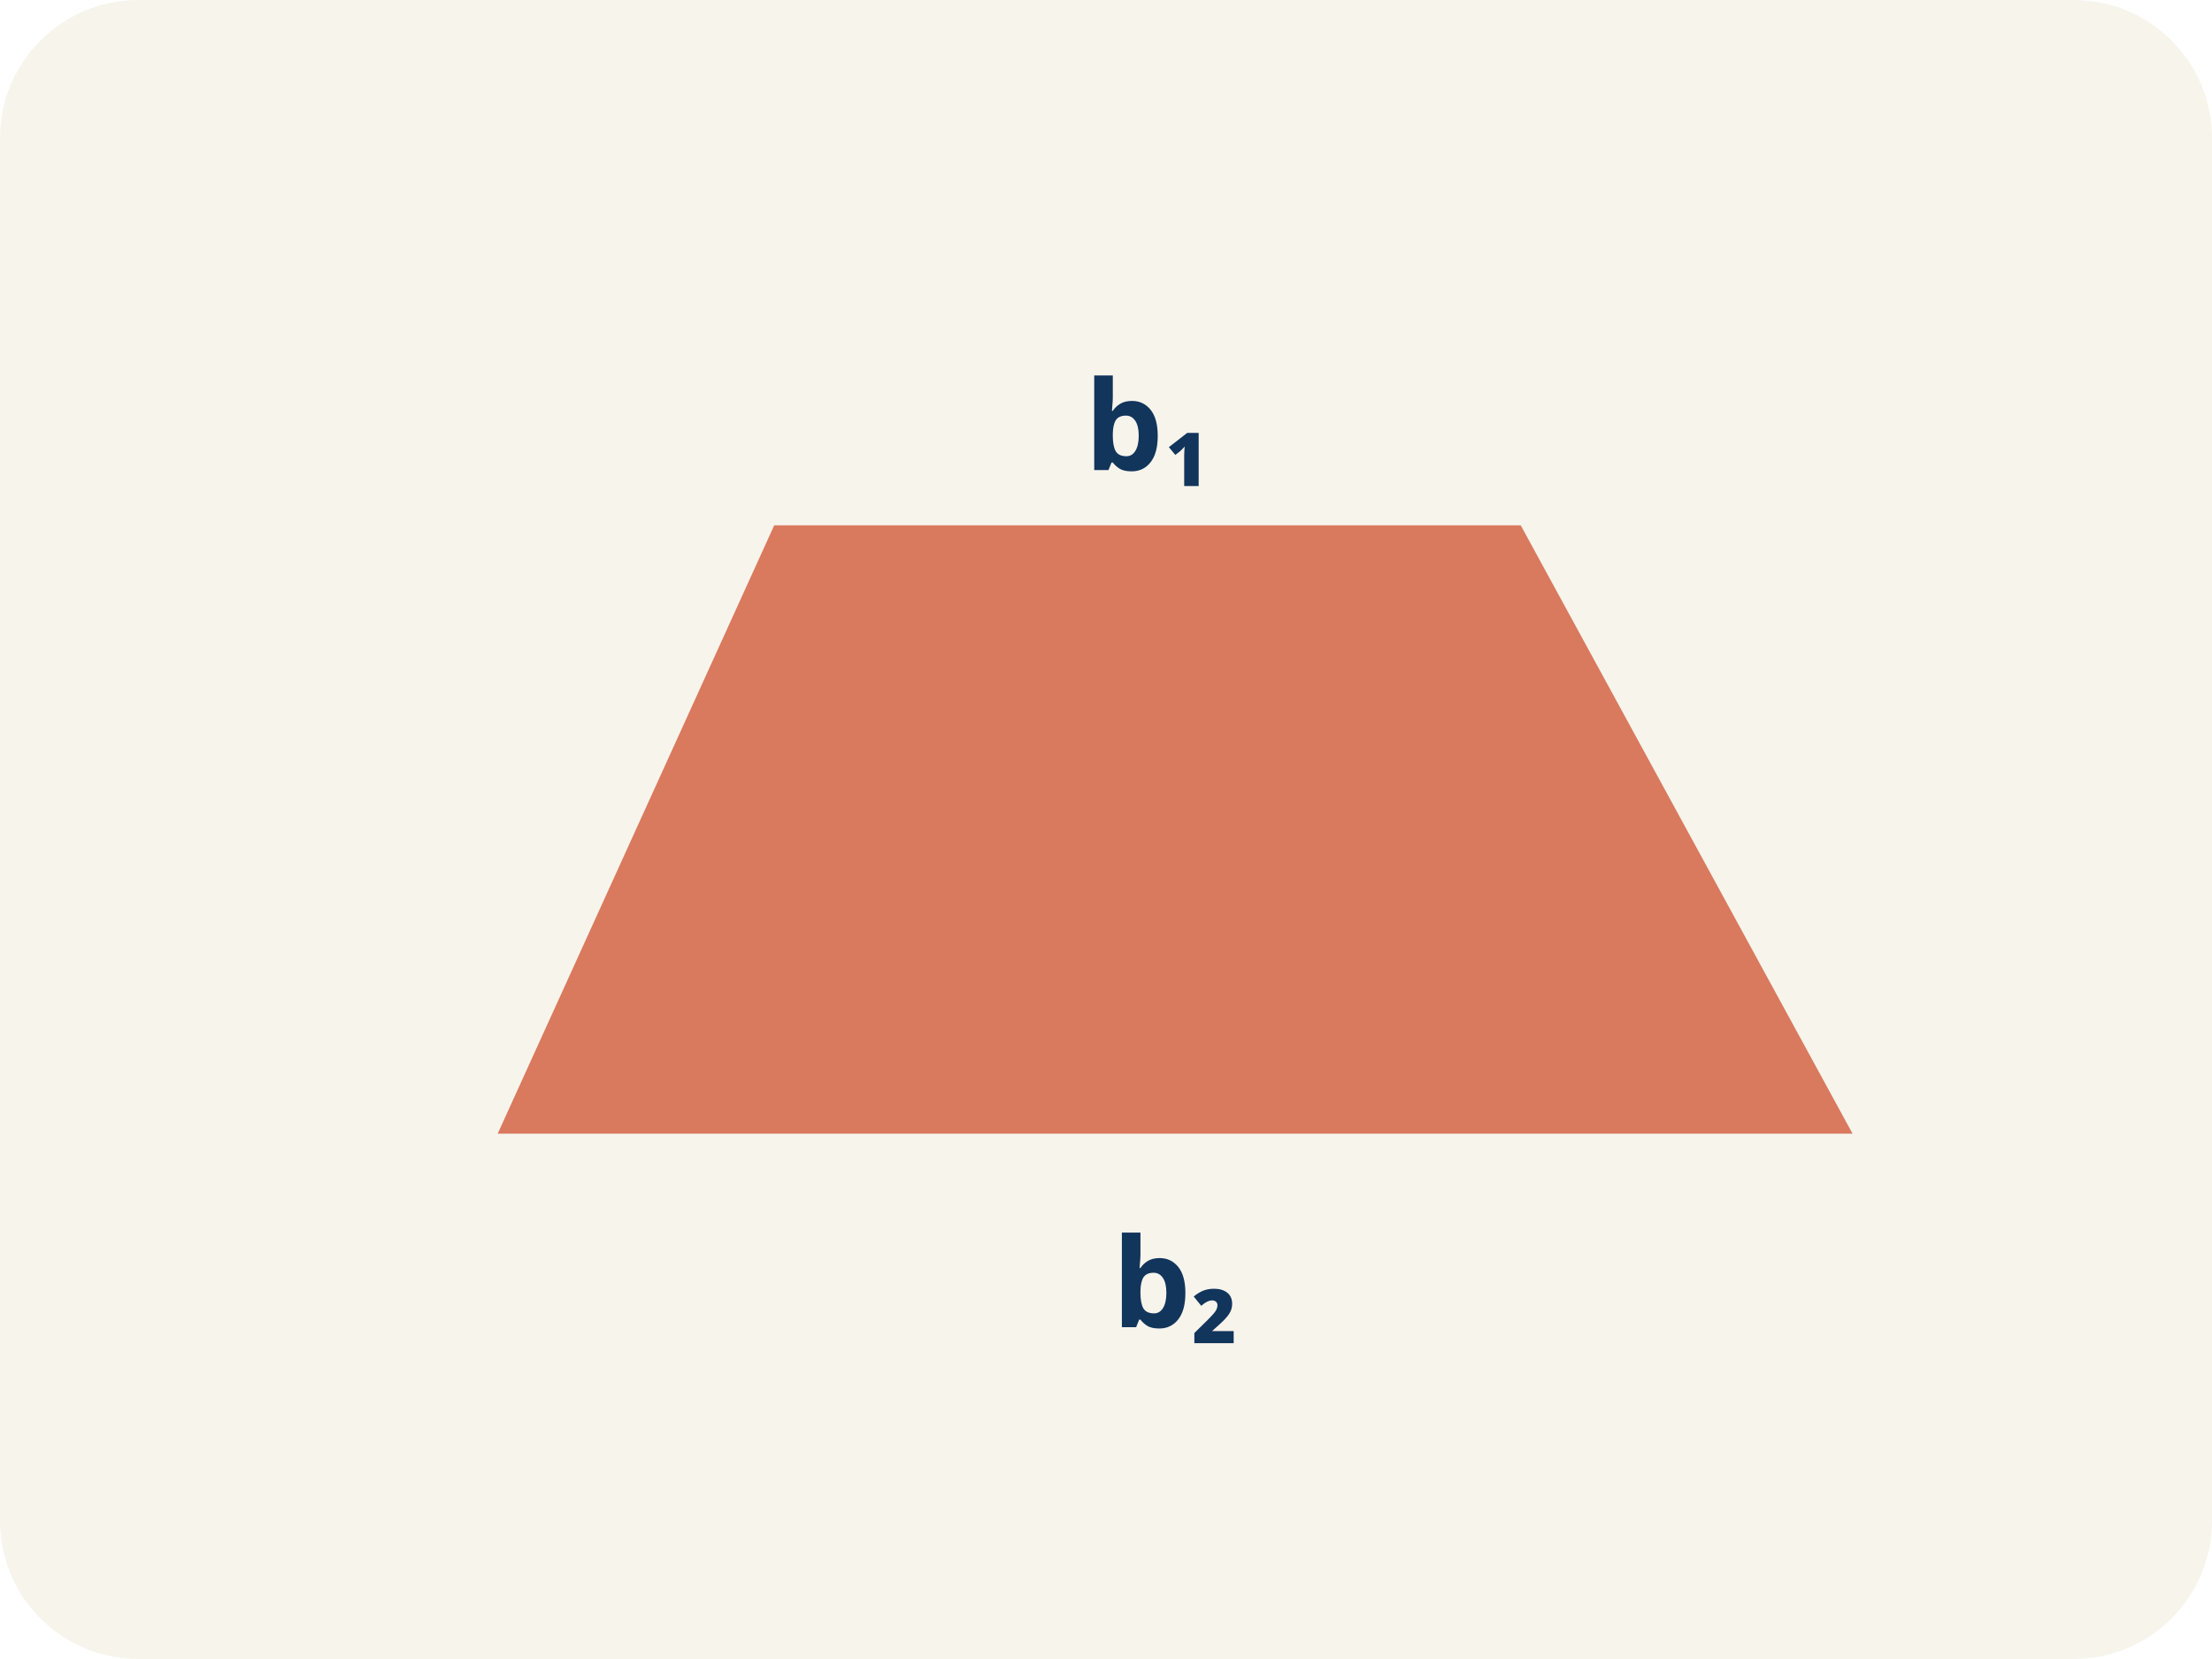
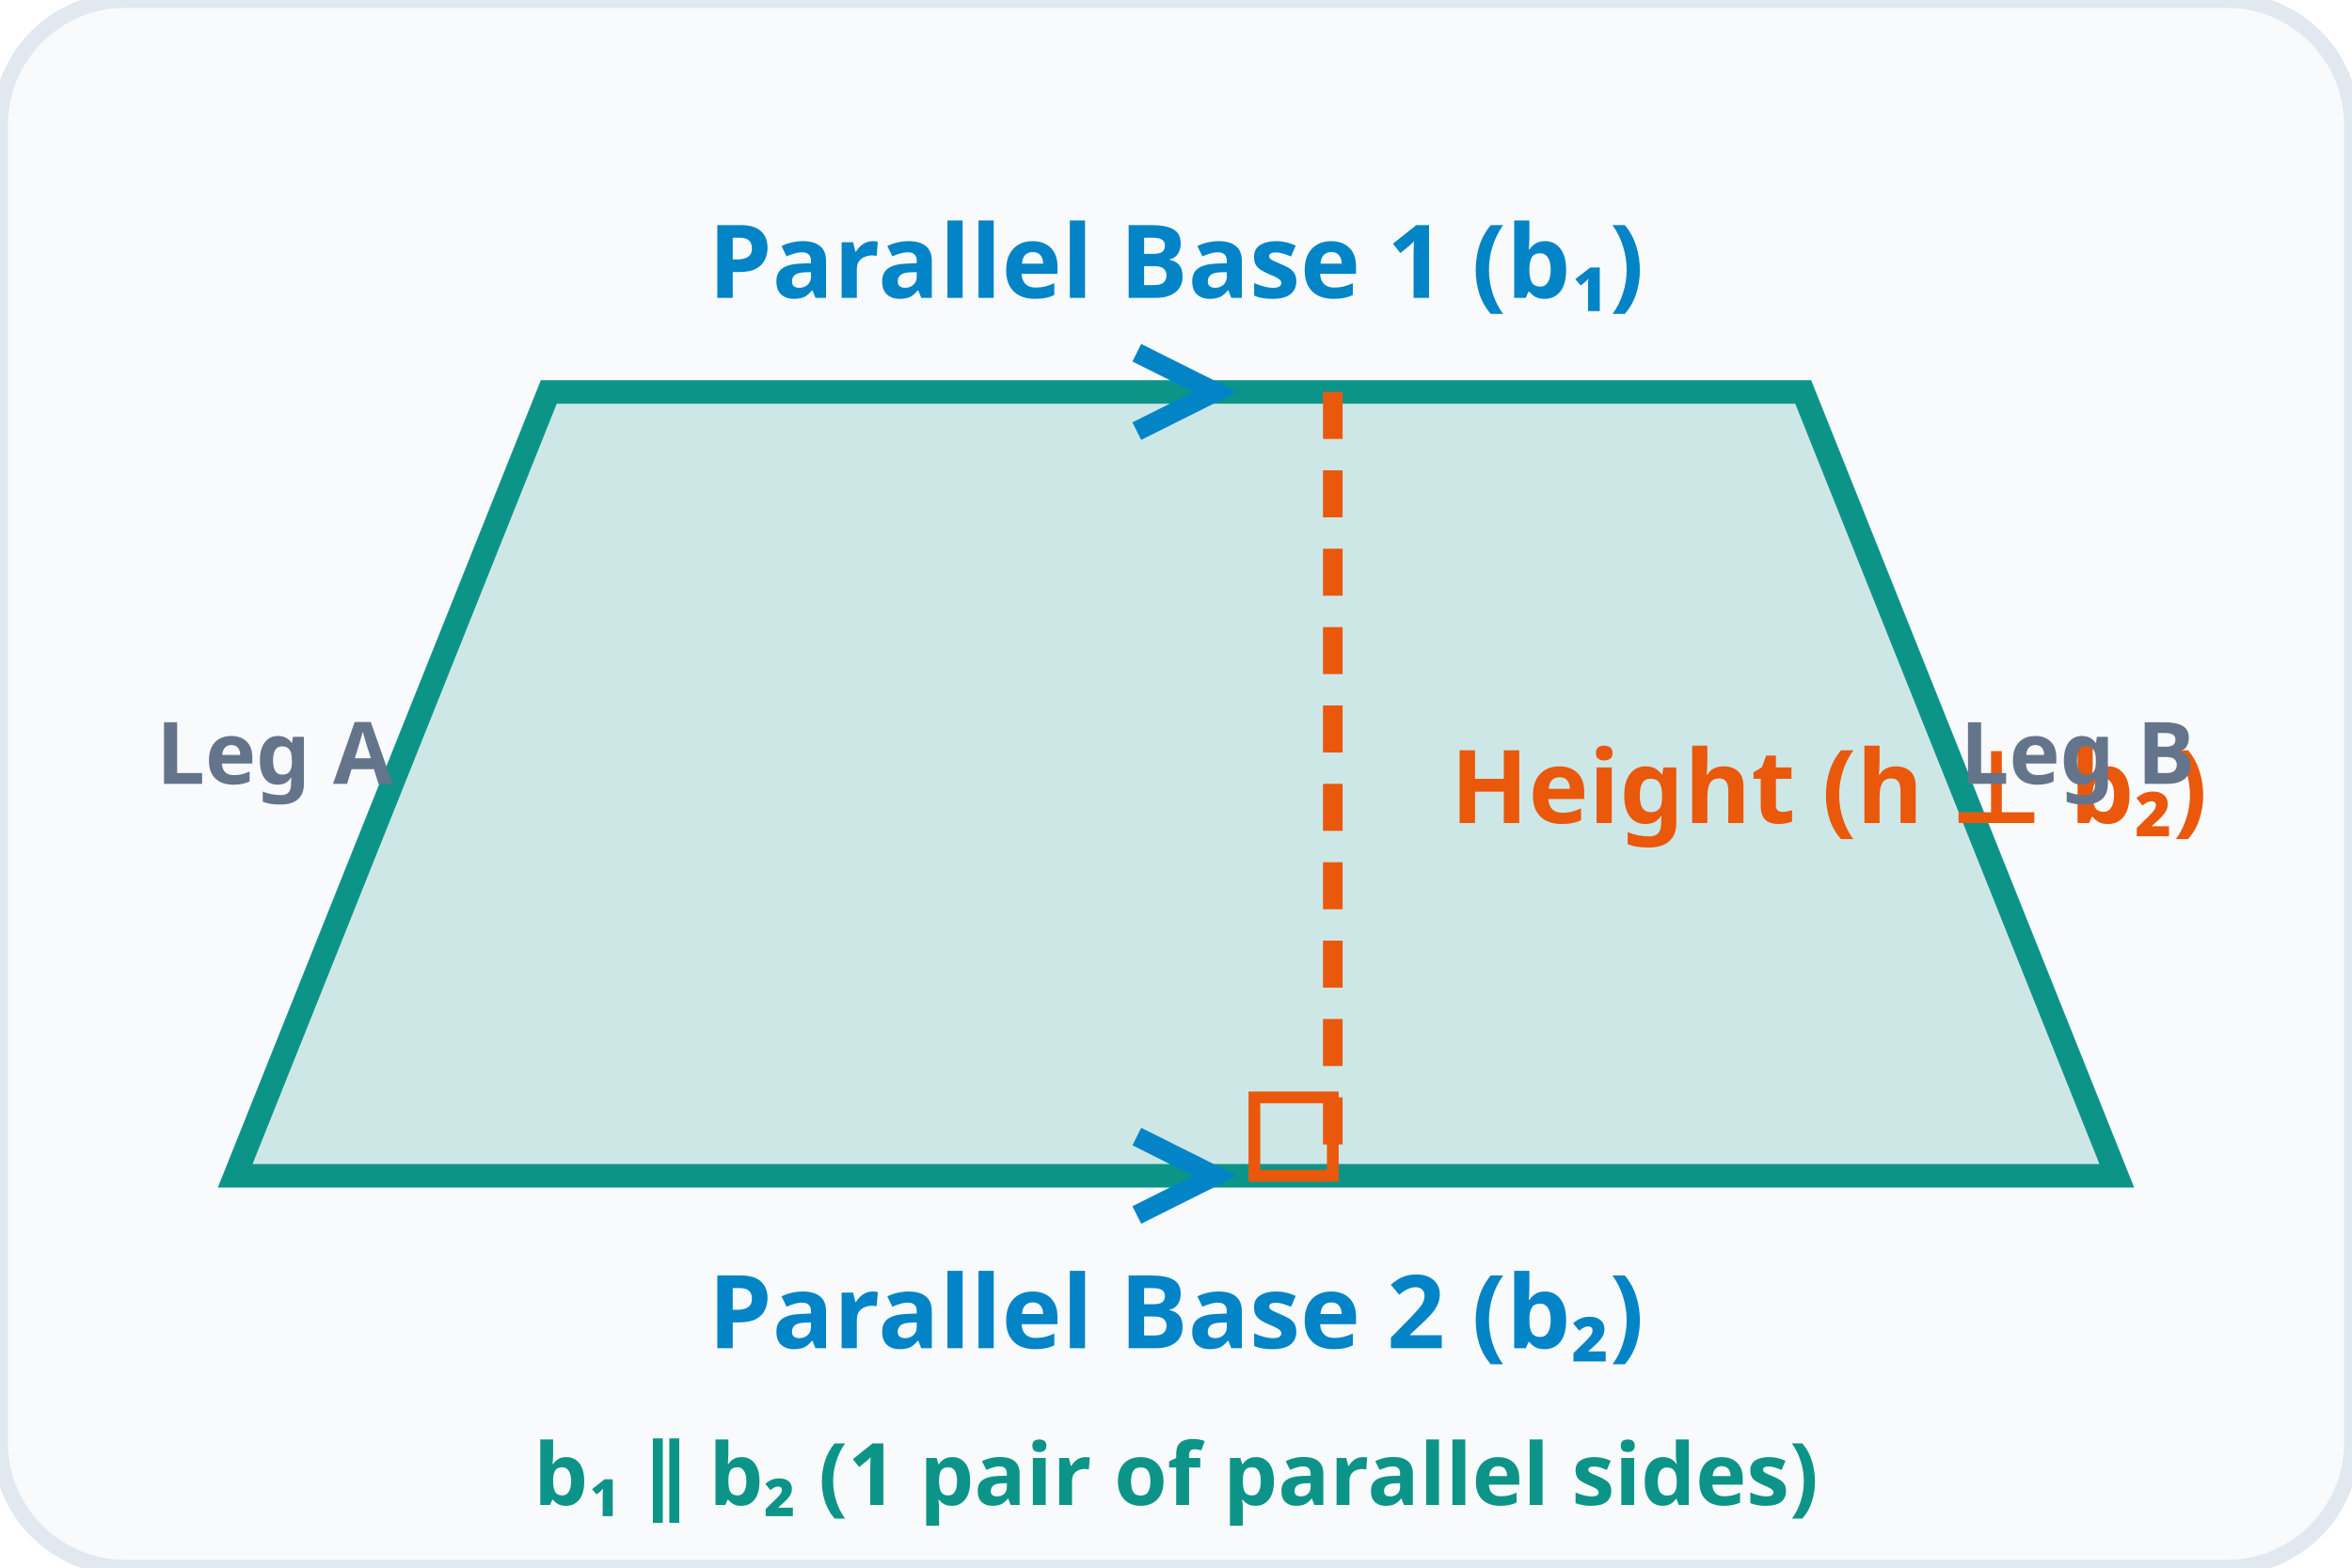
- <svg xmlns="http://www.w3.org/2000/svg" viewBox="0 0 160 120" role="img" aria-labelledby="t">
-   <rect x="0" y="0" width="160" height="120" rx="10" fill="#f7f4ec" />
-   <polygon points="36,82 56,38 110,38 134,82" fill="#d9795d" />
-   <text x="83" y="34" font-family="Outfit, system-ui, sans-serif" font-size="9" font-weight="800" fill="#12355b" text-anchor="middle">b₁</text>
-   <text x="85" y="96" font-family="Outfit, system-ui, sans-serif" font-size="9" font-weight="800" fill="#12355b" text-anchor="middle">b₂</text>
+ <svg xmlns="http://www.w3.org/2000/svg" viewBox="0 0 300 200" role="img" aria-labelledby="t">
+   <rect x="0" y="0" width="300" height="200" rx="16" fill="#F8FAFC" stroke="#E2E8F0" stroke-width="2" />
+   <polygon points="70,50 230,50 270,150 30,150" fill="rgba(13,148,136,0.18)" stroke="#0D9488" stroke-width="3" />
+   <path d="M145,45 L155,50 L145,55" fill="none" stroke="#0284C7" stroke-width="2.5" />
+   <path d="M145,145 L155,150 L145,155" fill="none" stroke="#0284C7" stroke-width="2.5" />
+   <line x1="170" y1="50" x2="170" y2="150" stroke="#EA580C" stroke-width="2.5" stroke-dasharray="6,4" />
+   <rect x="160" y="140" width="10" height="10" fill="none" stroke="#EA580C" stroke-width="1.5" />
+   <text x="150" y="38" text-anchor="middle" font-family="Nunito, sans-serif" font-size="13" font-weight="900" fill="#0284C7">Parallel Base 1 (b₁)</text>
+   <text x="150" y="172" text-anchor="middle" font-family="Nunito, sans-serif" font-size="13" font-weight="900" fill="#0284C7">Parallel Base 2 (b₂)</text>
+   <text x="185" y="105" text-anchor="start" font-family="Nunito, sans-serif" font-size="13" font-weight="900" fill="#EA580C">Height (h ⊥ b₂)</text>
+   <text x="35" y="100" text-anchor="middle" font-family="Nunito, sans-serif" font-size="11" font-weight="800" fill="#64748B">Leg A</text>
+   <text x="265" y="100" text-anchor="middle" font-family="Nunito, sans-serif" font-size="11" font-weight="800" fill="#64748B">Leg B</text>
+   <text x="150" y="192" text-anchor="middle" font-family="Nunito, sans-serif" font-size="11" font-weight="800" fill="#0D9488">b₁ ∥ b₂ (1 pair of parallel sides)</text>
</svg>
